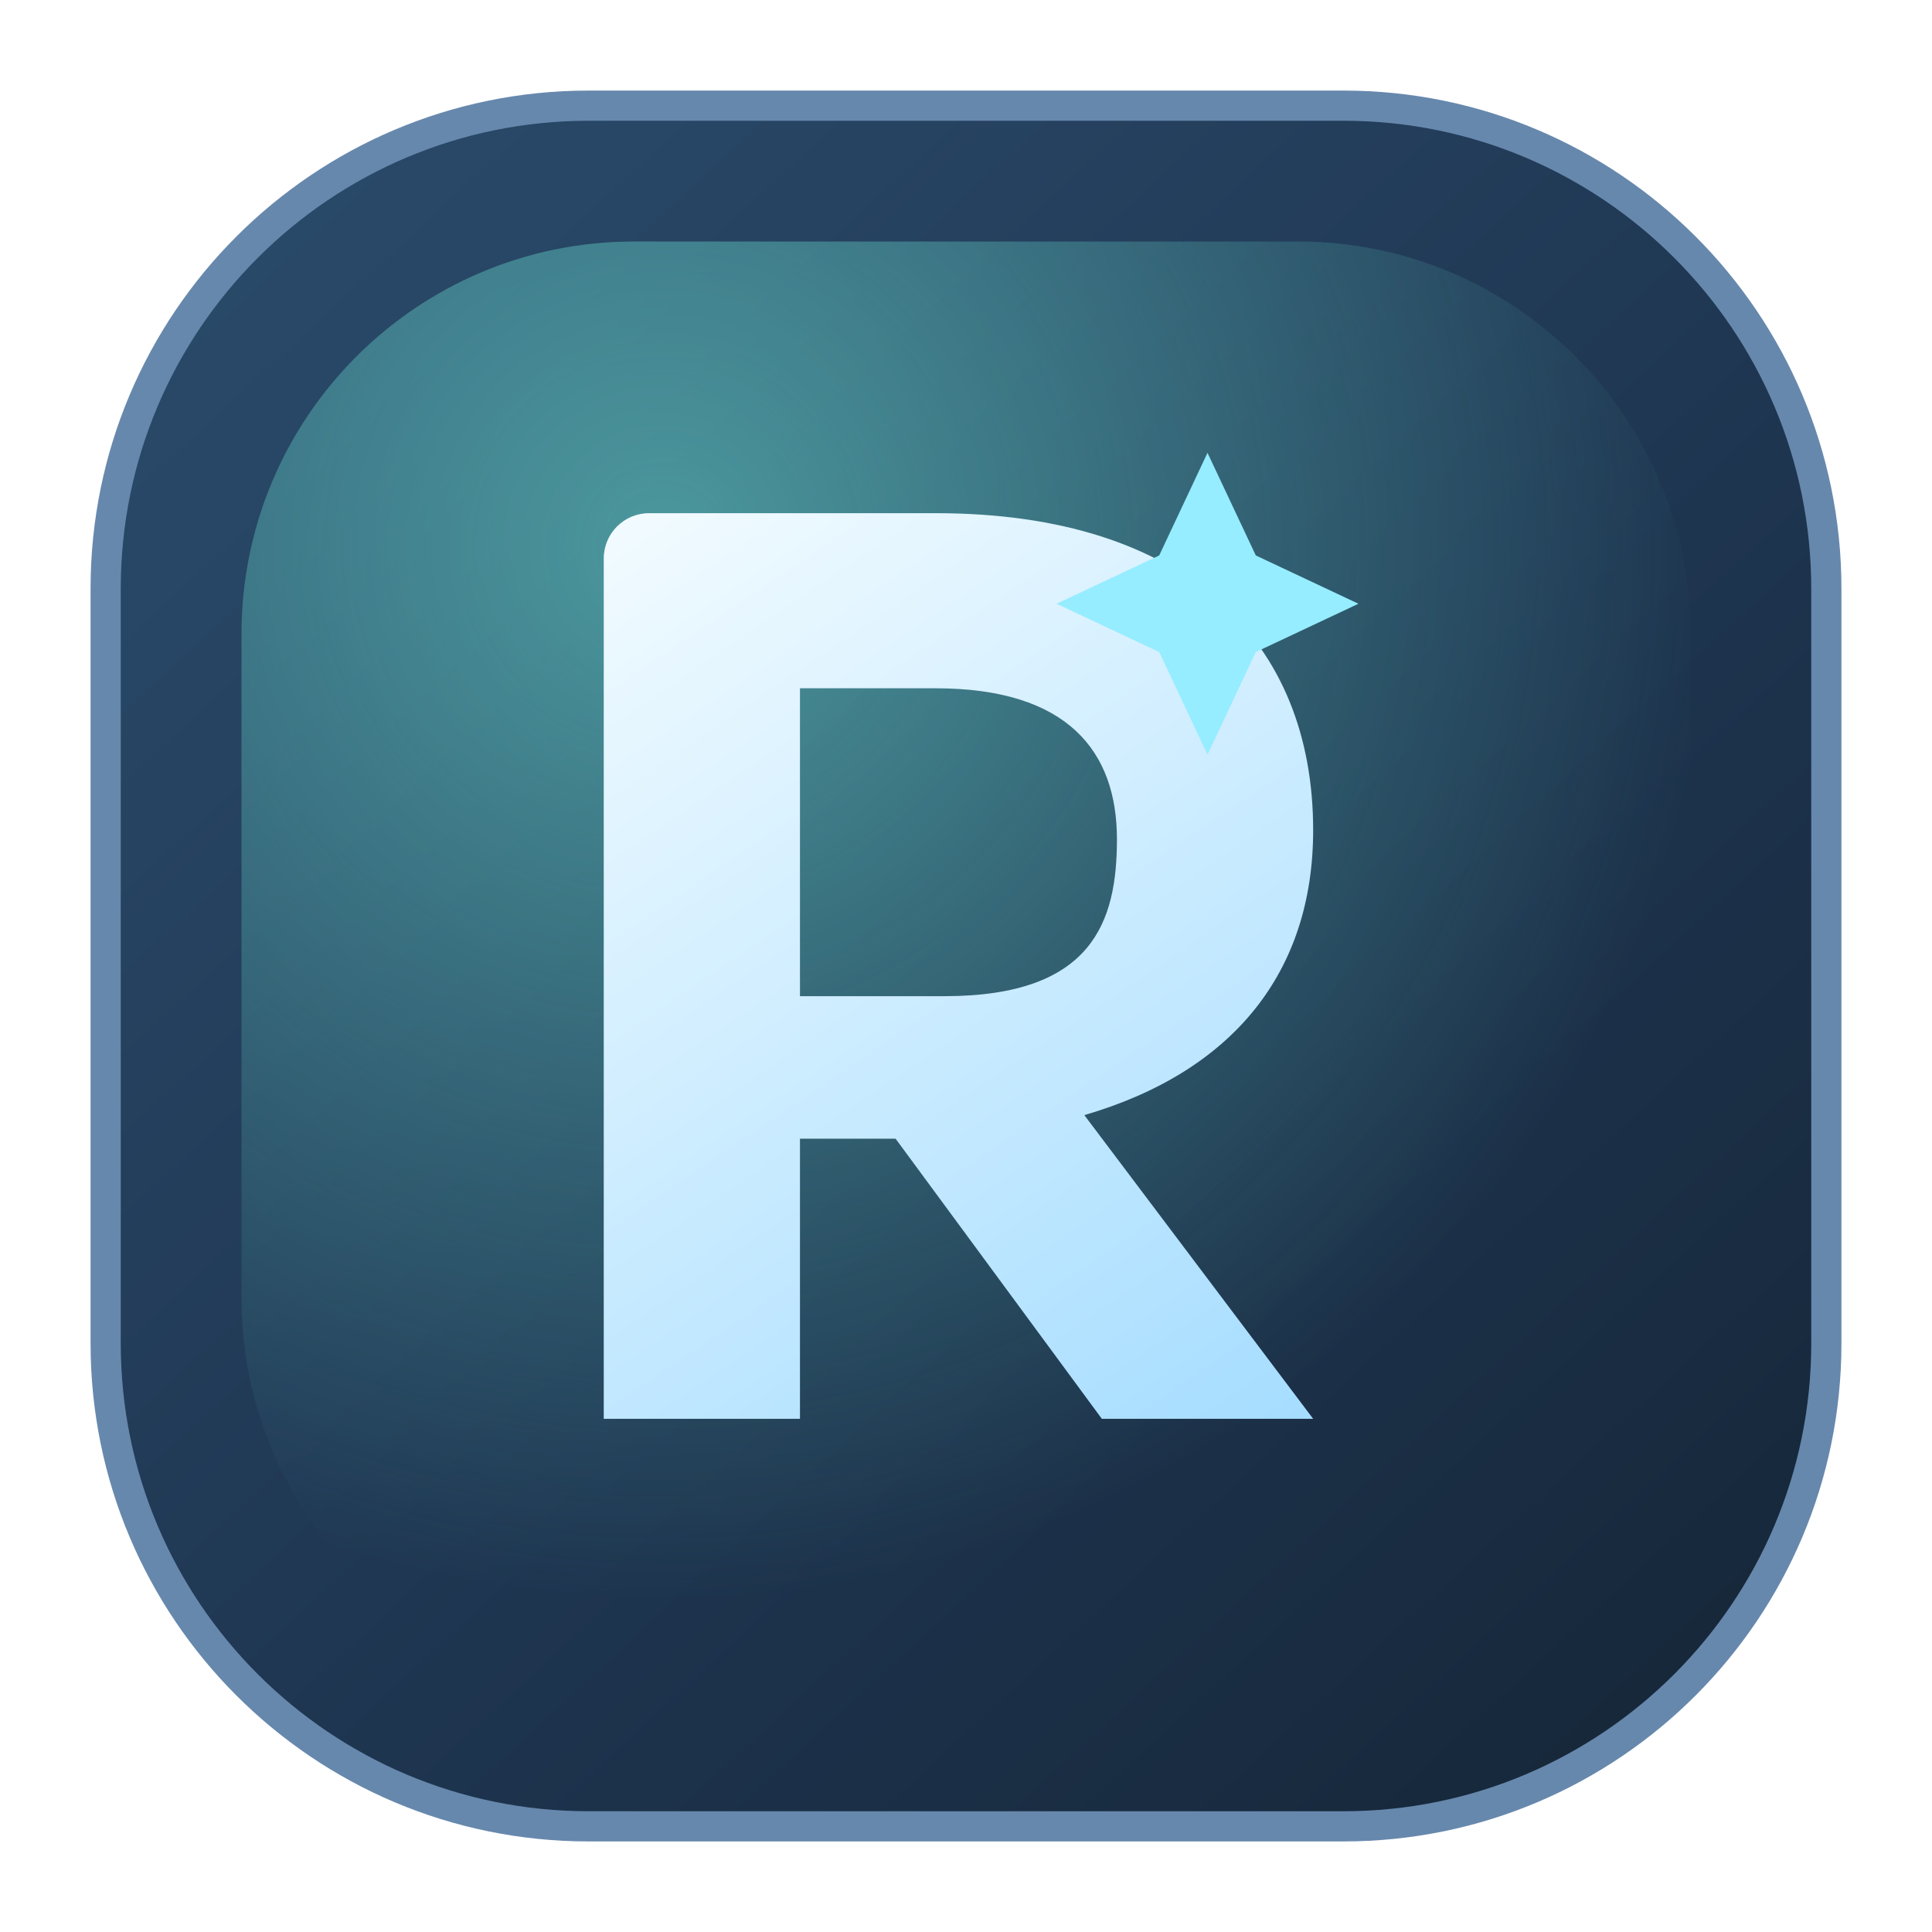
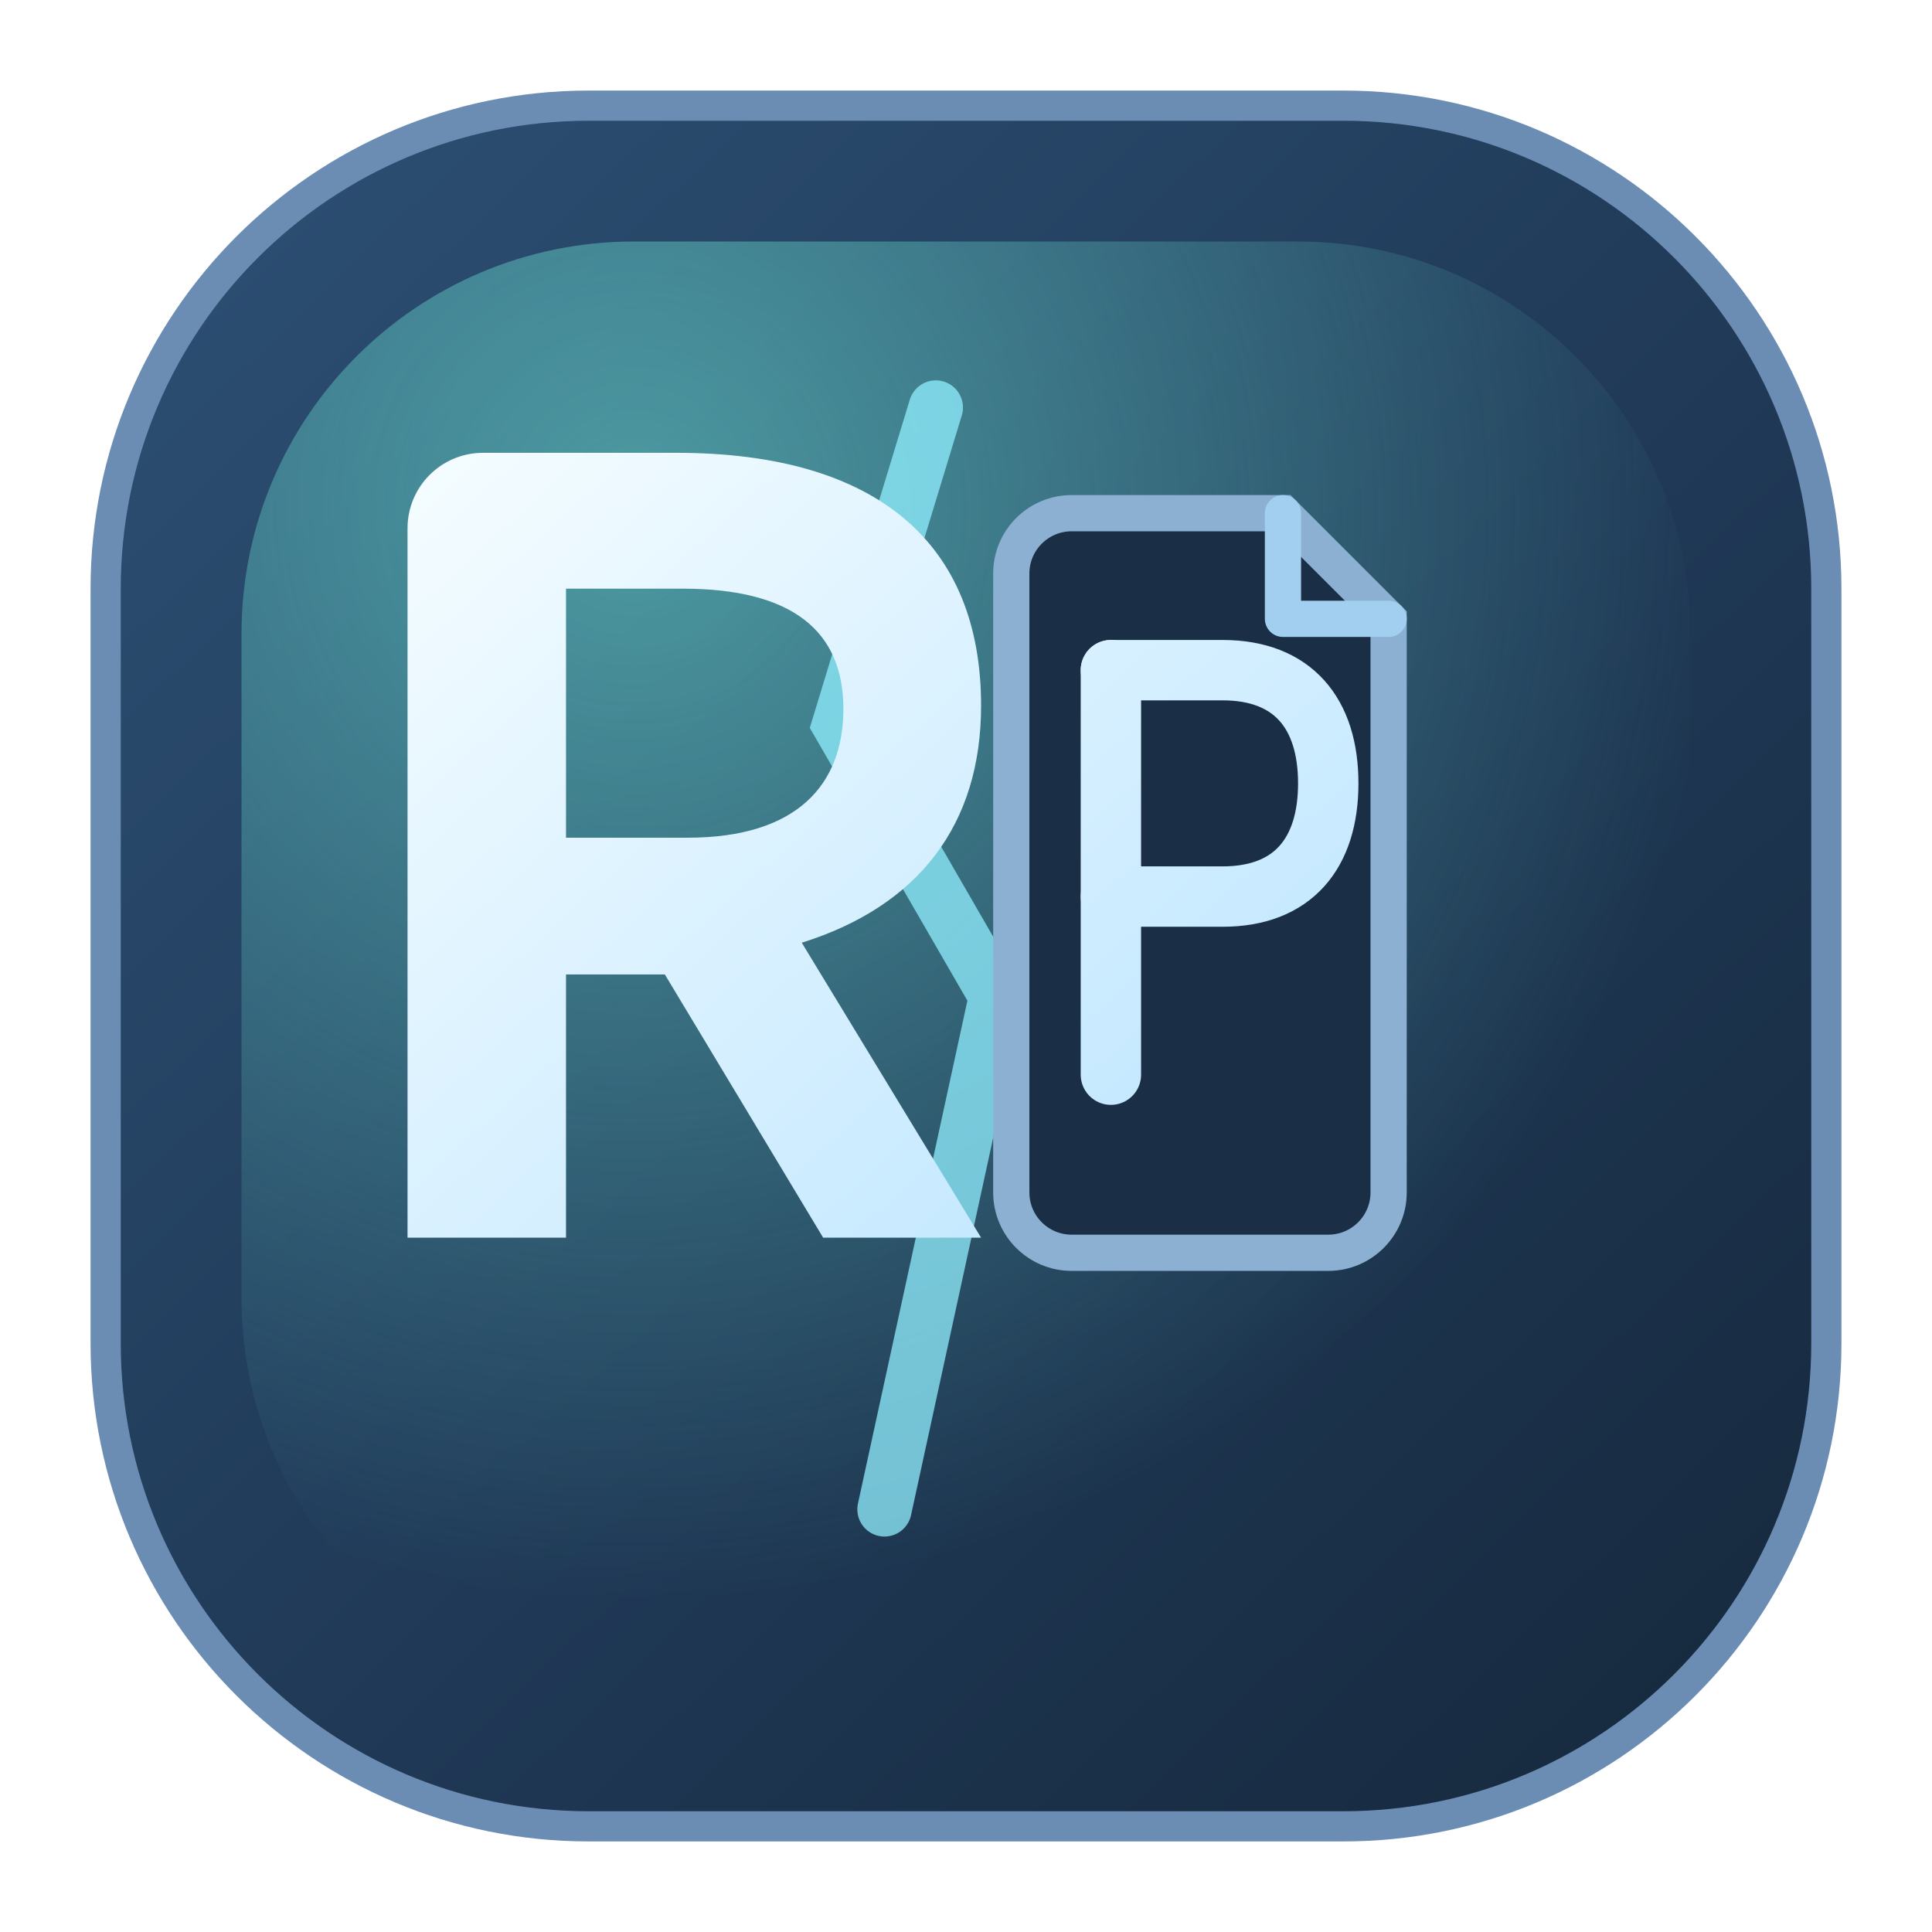
<svg xmlns="http://www.w3.org/2000/svg" width="64" height="64" viewBox="0 0 64 64" fill="none">
  <defs>
-     <linearGradient id="bg" x1="8" y1="6" x2="56" y2="58" gradientUnits="userSpaceOnUse">
-       <stop stop-color="#2A4A6A" />
-       <stop offset="0.58" stop-color="#1E3550" />
-       <stop offset="1" stop-color="#162739" />
+     <linearGradient id="bg" x1="6" y1="5" x2="58" y2="59" gradientUnits="userSpaceOnUse">
+       <stop stop-color="#2C4F73" />
+       <stop offset="0.58" stop-color="#1F3855" />
+       <stop offset="1" stop-color="#16293D" />
    </linearGradient>
-     <radialGradient id="glow" cx="0" cy="0" r="1" gradientUnits="userSpaceOnUse" gradientTransform="translate(22 18) rotate(36) scale(35)">
+     <radialGradient id="glow" cx="0" cy="0" r="1" gradientUnits="userSpaceOnUse" gradientTransform="translate(21 17) rotate(37) scale(36)">
      <stop stop-color="#72EFDD" stop-opacity="0.5" />
      <stop offset="1" stop-color="#72EFDD" stop-opacity="0" />
    </radialGradient>
-     <linearGradient id="rune" x1="22" y1="16" x2="43" y2="47" gradientUnits="userSpaceOnUse">
-       <stop stop-color="#F2FBFF" />
-       <stop offset="1" stop-color="#A6DDFF" />
+     <linearGradient id="ink" x1="16" y1="14" x2="48" y2="49" gradientUnits="userSpaceOnUse">
+       <stop stop-color="#F4FCFF" />
+       <stop offset="1" stop-color="#AEDFFF" />
    </linearGradient>
  </defs>
-   <rect x="3.5" y="3.5" width="57" height="57" rx="16" fill="url(#bg)" stroke="#6788AD" />
+   <rect x="3.5" y="3.5" width="57" height="57" rx="16" fill="url(#bg)" stroke="#6B8DB3" />
  <rect x="8" y="8" width="48" height="48" rx="13" fill="url(#glow)" />
-   <path d="M20 18.5C20 17.672 20.672 17 21.5 17H31C39.337 17 43.5 21.288 43.5 27.5C43.5 32.194 40.858 35.497 35.92 36.94L43.5 47H36.5L29.667 37.72H26.5V47H20V18.5ZM26.5 22.8V33H31.278C36.205 33 37 30.524 37 27.8C37 24.895 35.375 22.8 30.99 22.8H26.5Z" fill="url(#rune)" />
-   <path d="M40 15L41.6 18.4L45 20L41.6 21.6L40 25L38.4 21.6L35 20L38.4 18.4L40 15Z" fill="#96EDFF" />
+   <path d="M31 13.5L27.8 24L33 33L29.3 50" stroke="#90EEFF" stroke-opacity="0.75" stroke-width="1.8" stroke-linecap="round" />
+   <path d="M13.5 17.5C13.5 16.119 14.619 15 16 15H22.4C29.113 15 32.5 18.048 32.5 23.375C32.5 27.31 30.436 30.016 26.559 31.228L32.5 41H27.268L22.024 32.28H18.75V41H13.5V17.5ZM18.75 19.5V27.75H22.78C26.426 27.75 27.938 25.969 27.938 23.482C27.938 20.883 26.221 19.5 22.611 19.5H18.75Z" fill="url(#ink)" />
+   <path d="M33.5 19C33.5 17.895 34.395 17 35.5 17H42.5L46 20.5V39.5C46 40.605 45.105 41.5 44 41.5H35.5C34.395 41.5 33.5 40.605 33.5 39.5V19Z" fill="#1A2E45" stroke="#8CB0D2" stroke-width="1.2" />
+   <path d="M42.5 17V20.5H46" stroke="#A2CEEF" stroke-width="1.2" stroke-linecap="round" stroke-linejoin="round" />
+   <path d="M36.8 22.2V35.6" stroke="url(#ink)" stroke-width="2" stroke-linecap="round" />
+   <path d="M36.8 22.2H40.5C42.837 22.2 44 23.639 44 25.95C44 28.261 42.837 29.7 40.5 29.7H36.8" stroke="url(#ink)" stroke-width="2" stroke-linecap="round" stroke-linejoin="round" />
</svg>
